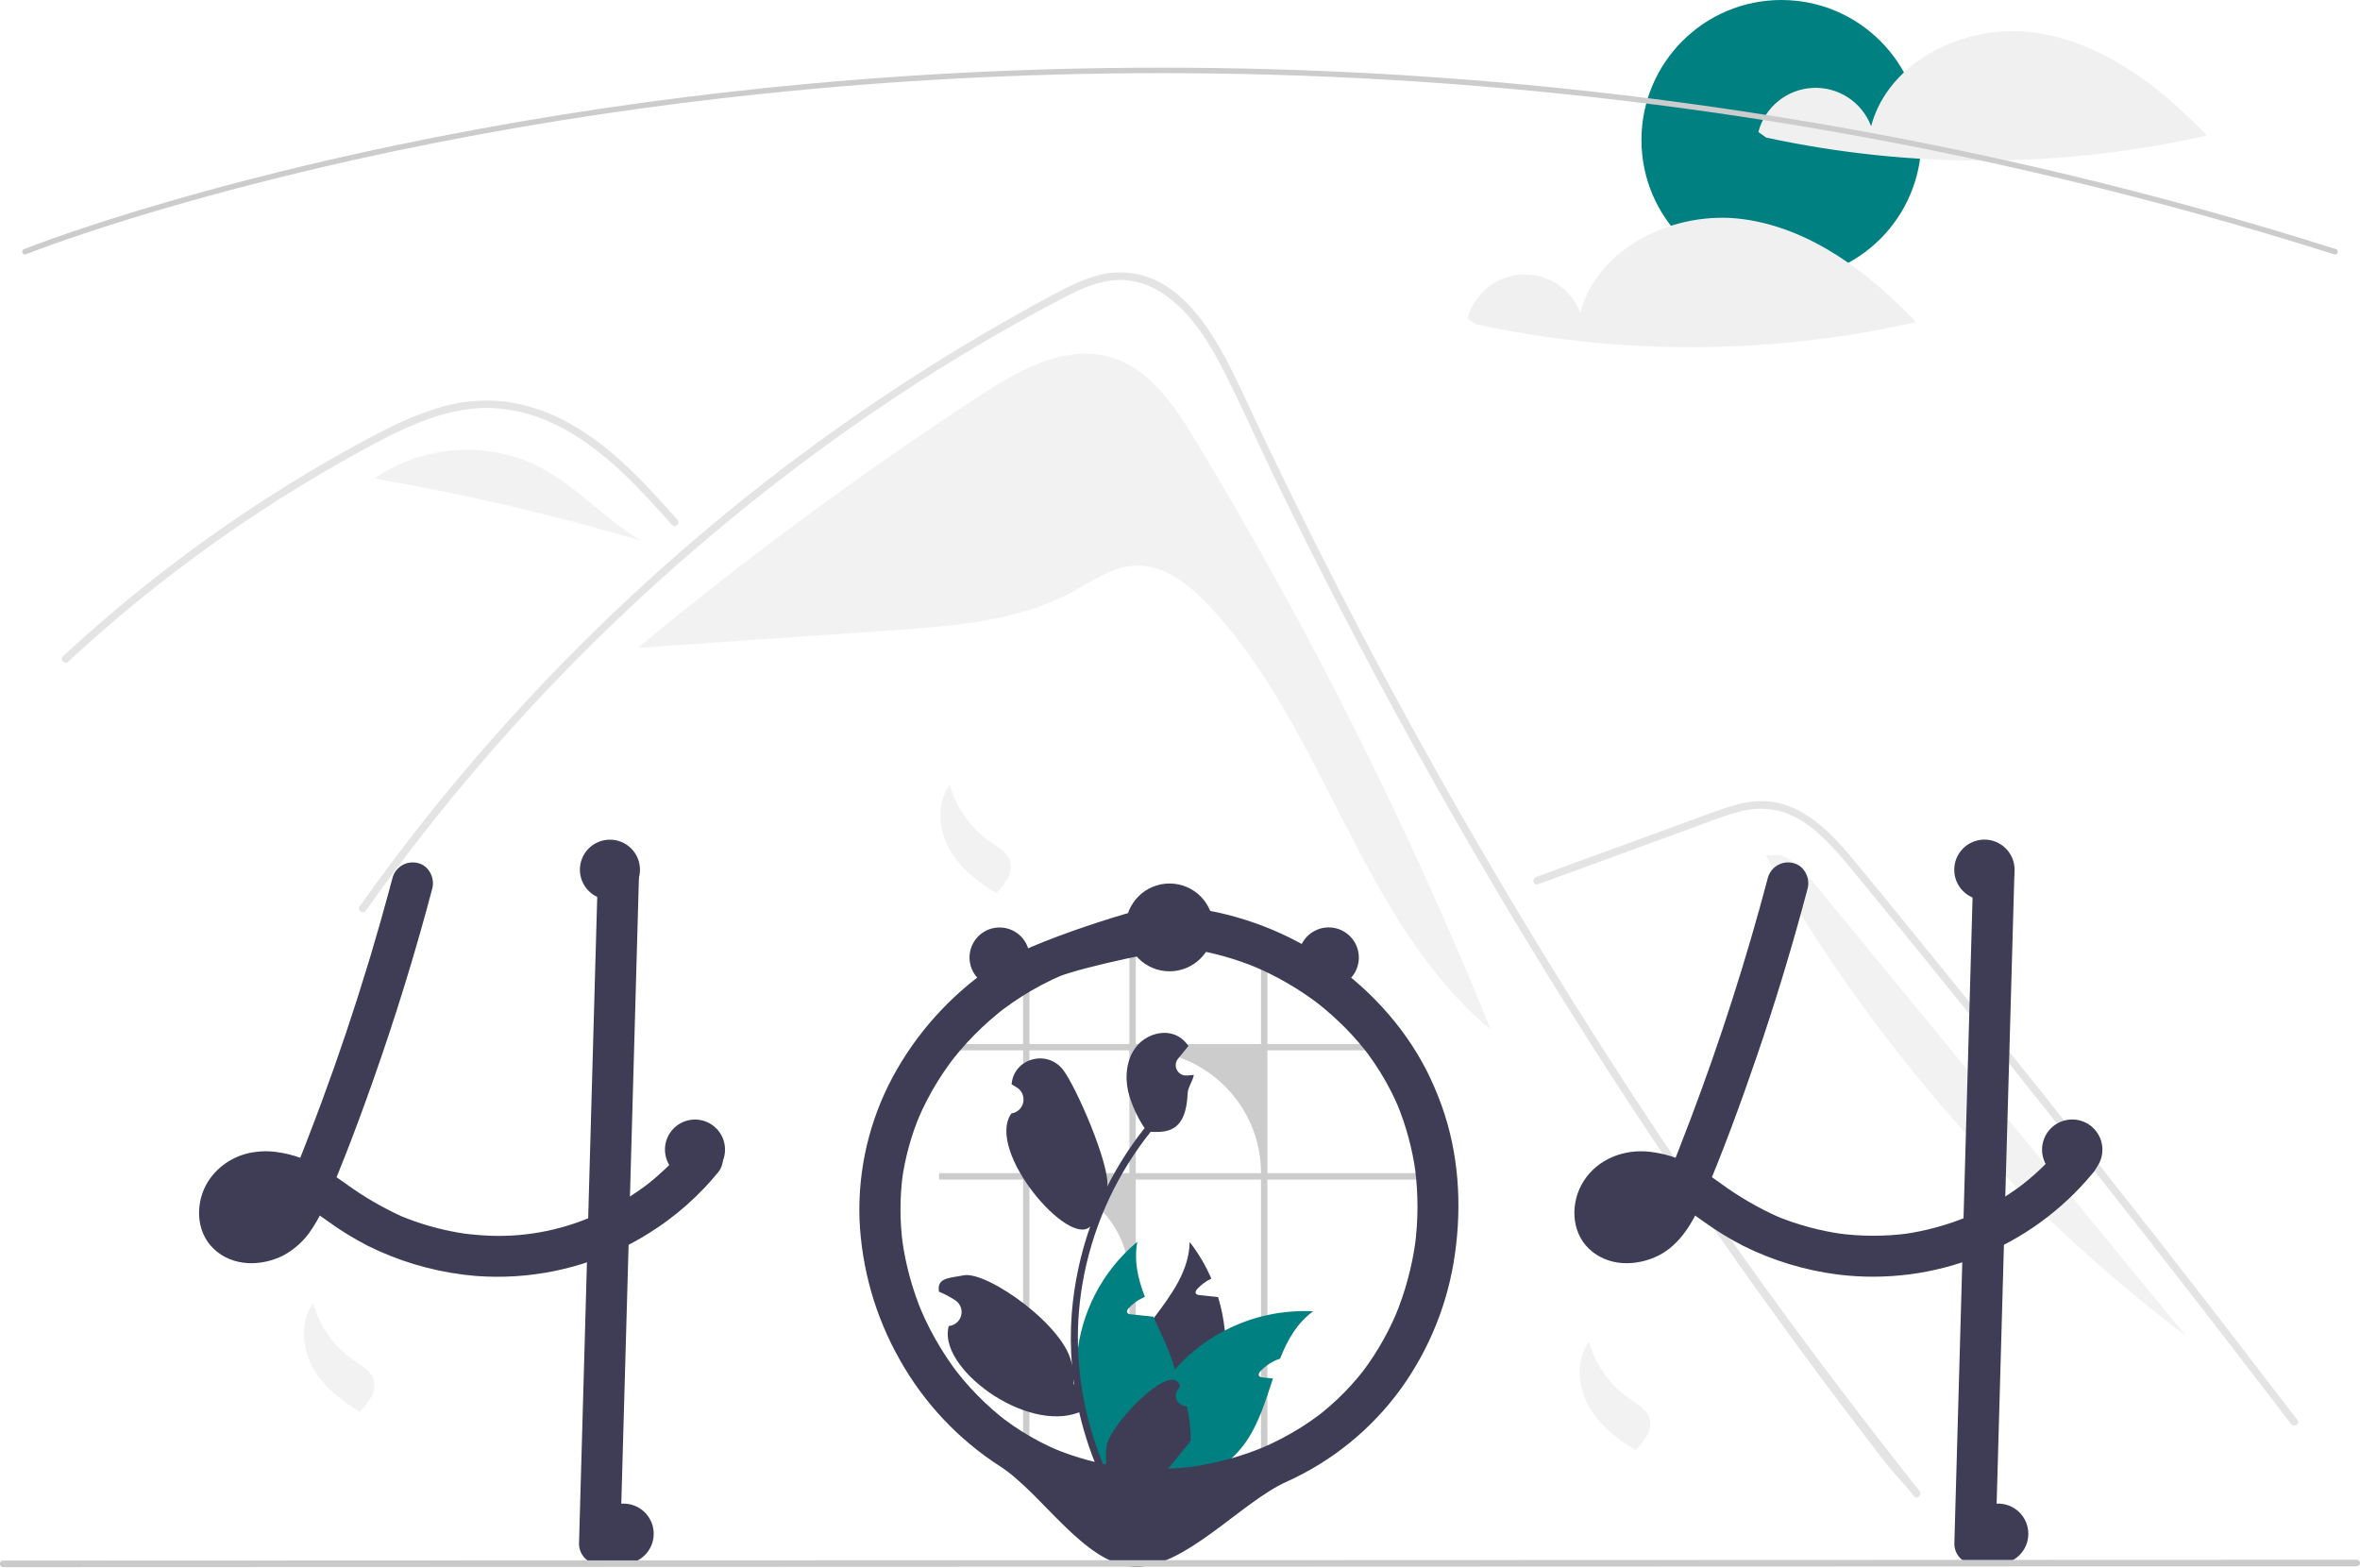
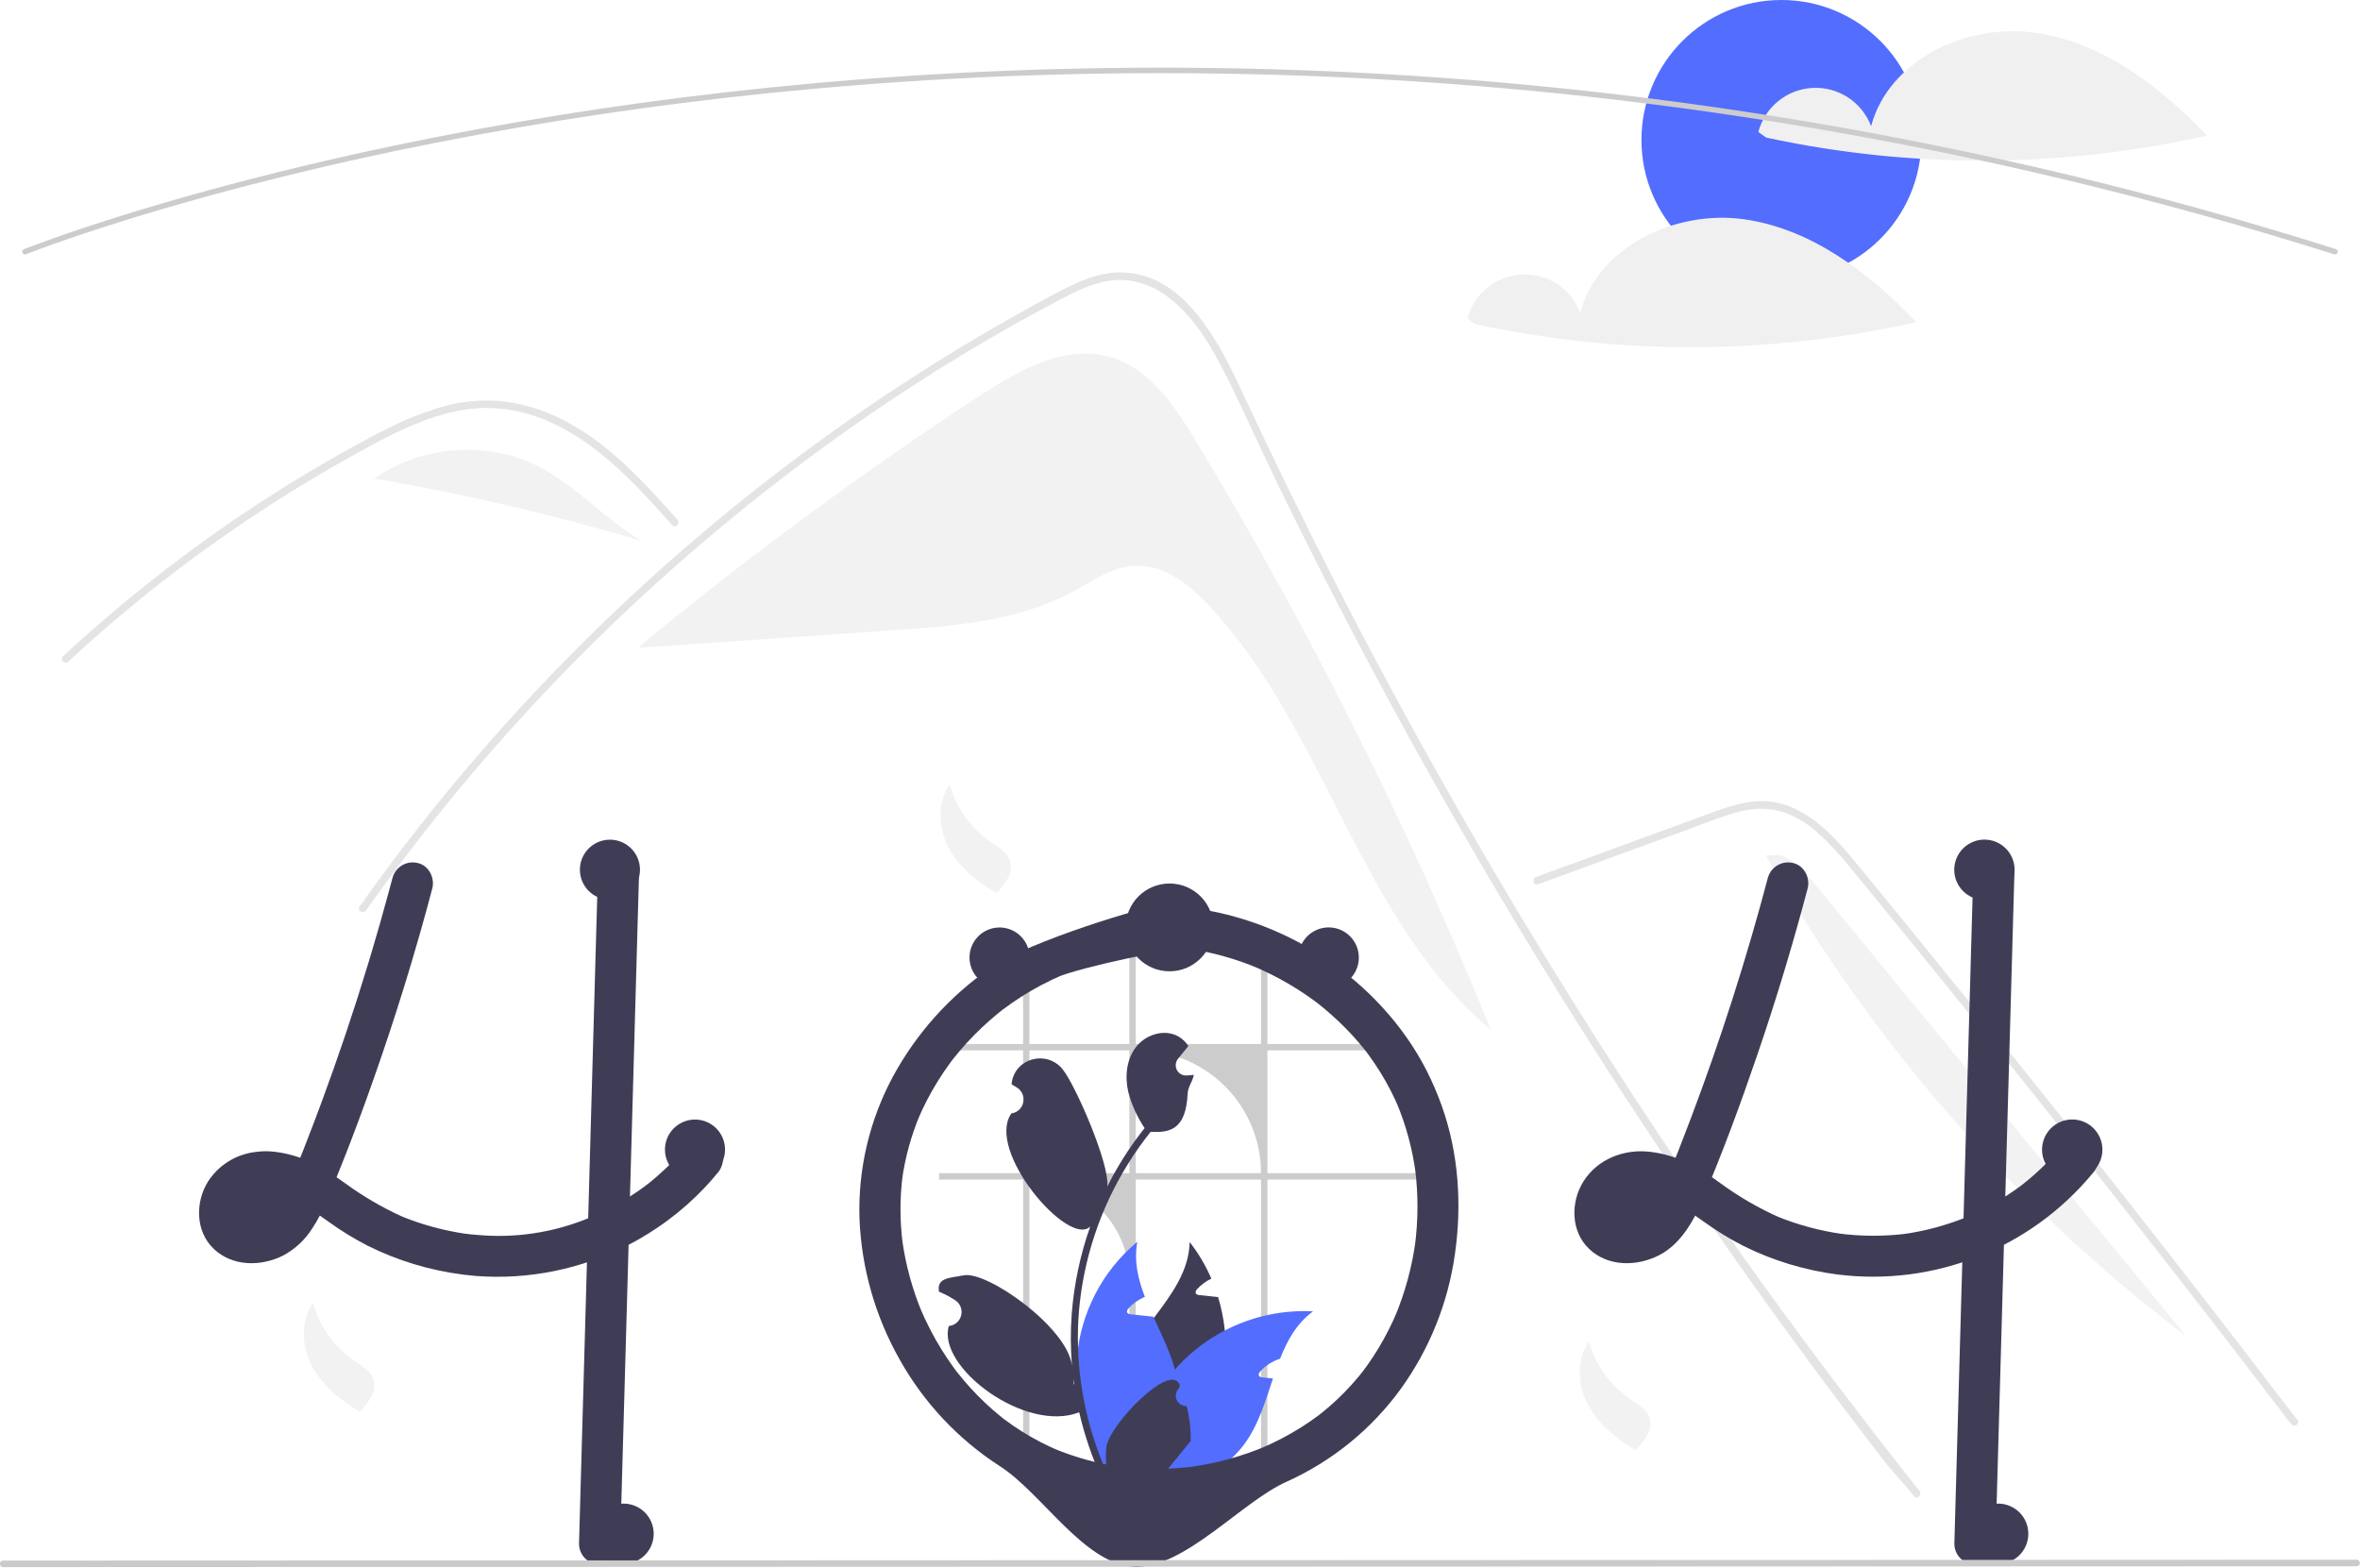
<svg xmlns="http://www.w3.org/2000/svg" data-name="Layer 1" width="860.131" height="571.148" viewBox="0 0 860.131 571.148">
  <path d="M605.67,324.953c-7.669-12.684-16.757-26.228-30.99-30.37-16.482-4.796-33.413,4.732-47.775,14.135a1392.157,1392.157,0,0,0-123.893,91.283l.043.492q46.226-3.188,92.451-6.376c22.265-1.535,45.296-3.283,64.972-13.816,7.467-3.997,14.745-9.336,23.206-9.708,10.512-.462,19.677,6.879,26.88,14.549,42.607,45.371,54.937,114.754,102.738,154.616A1516.995,1516.995,0,0,0,605.67,324.953Z" transform="translate(-169.9343 -164.426)" fill="#f2f2f2" />
  <path d="M867.571,709.781c-4.712-5.95-6.637-7.343-11.285-13.348q-56.764-73.416-106.708-151.792-33.924-53.23-64.483-108.504-14.549-26.278-28.3-52.969-10.67-20.695-20.865-41.638c-1.944-3.988-3.832-7.994-5.711-12.009-4.428-9.442-8.773-18.93-13.439-28.244-5.317-10.616-11.789-21.745-21.553-28.877a29.405,29.405,0,0,0-15.319-5.895c-7.948-.513-15.282,2.769-22.176,6.353-50.439,26.301-97.659,59.276-140.37,96.798A730.778,730.778,0,0,0,303.322,496.247c-1.008,1.439-3.392.064-2.374-1.384q6.009-8.498,12.257-16.813A734.817,734.817,0,0,1,500.805,303.064q18.248-11.826,37.183-22.542c6.362-3.603,12.752-7.16,19.251-10.497,6.371-3.273,13.137-6.215,20.416-6.325,24.77-.385,37.595,27.667,46.405,46.542q4.153,8.911,8.406,17.766,16.075,33.621,33.387,66.628,10.685,20.379,21.837,40.52,34.707,62.718,73.779,122.897c34.506,53.143,68.737,100.089,108.046,149.785C870.596,709.213,868.662,711.175,867.571,709.781Z" transform="translate(-169.9343 -164.426)" fill="#e4e4e4" />
  <path d="M414.916,355.804c-1.439-1.604-2.869-3.209-4.318-4.813-11.422-12.633-23.679-25.118-39.364-32.361a57.11,57.11,0,0,0-23.927-5.546c-8.562.028-16.932,2.273-24.843,5.418-3.74,1.494-7.398,3.19-11.001,4.996-4.116,2.072-8.159,4.281-12.183,6.509q-11.331,6.27-22.368,13.091-21.961,13.572-42.546,29.216-10.671,8.113-20.902,16.758-9.516,8.031-18.646,16.492c-1.302,1.201-3.245-.743-1.944-1.943,1.604-1.494,3.227-2.979,4.85-4.446q6.875-6.215,13.971-12.193,12.939-10.918,26.549-20.993,21.163-15.676,43.783-29.225,11.304-6.765,22.918-12.963c2.338-1.247,4.703-2.466,7.096-3.621a113.116,113.116,0,0,1,16.868-6.866,60.006,60.006,0,0,1,25.476-2.503,66.327,66.327,0,0,1,23.505,8.131c15.401,8.608,27.346,21.919,38.97,34.909C418.033,355.171,416.099,357.124,414.916,355.804Z" transform="translate(-169.9343 -164.426)" fill="#e4e4e4" />
  <path d="M730.477,486.711l36.905-13.498,18.323-6.702c5.968-2.183,11.921-4.667,18.09-6.23a28.539,28.539,0,0,1,16.374.209,37.738,37.738,0,0,1,12.771,7.917,103.64,103.64,0,0,1,10.475,11.186c3.989,4.794,7.92,9.639,11.868,14.467q24.441,29.891,48.563,60.041,24.121,30.15,47.92,60.556,23.857,30.48,47.385,61.216,2.882,3.765,5.76,7.534c1.06,1.388,3.449.02,2.375-1.388Q983.582,650.974,959.549,620.184q-24.092-30.864-48.516-61.466-24.424-30.601-49.179-60.937-6.167-7.558-12.354-15.099c-3.48-4.241-6.92-8.527-10.736-12.474-7.005-7.245-15.758-13.648-26.234-13.822-6.16-.102-12.121,1.852-17.844,3.923-6.17,2.232-12.325,4.506-18.486,6.759l-37.163,13.592-9.291,3.398c-1.649.603-.937,3.262.731,2.652Z" transform="translate(-169.9343 -164.426)" fill="#e4e4e4" />
  <path d="M366.377,334.526c-18.754-9.639-42.771-7.751-60.005,4.291a855.847,855.847,0,0,1,97.371,22.726C390.46,353.759,380.07,341.563,366.377,334.526Z" transform="translate(-169.9343 -164.426)" fill="#f2f2f2" />
  <path d="M306.188,338.784l-3.61,2.935c1.221-1.027,2.491-1.99,3.795-2.901C306.311,338.807,306.249,338.795,306.188,338.784Z" transform="translate(-169.9343 -164.426)" fill="#f2f2f2" />
  <path d="M831.549,486.846c-3.633-4.422-7.56-9.052-12.994-10.848l-5.073.2A575.436,575.436,0,0,0,966.749,651.418Q899.149,569.132,831.549,486.846Z" transform="translate(-169.9343 -164.426)" fill="#f2f2f2" />
  <path d="M516.084,450.367A37.481,37.481,0,0,0,531.015,471.325c2.82,1.92,6.157,3.762,7.122,7.035a8.379,8.379,0,0,1-.874,6.15,24.884,24.884,0,0,1-3.861,5.041l-.137.512c-6.998-4.147-13.656-9.393-17.522-16.551s-4.406-16.539.341-23.145" transform="translate(-169.9343 -164.426)" fill="#f2f2f2" />
  <path d="M749.084,653.367A37.481,37.481,0,0,0,764.015,674.325c2.82,1.92,6.157,3.762,7.122,7.035a8.379,8.379,0,0,1-.874,6.15,24.884,24.884,0,0,1-3.861,5.041l-.137.512c-6.998-4.147-13.656-9.393-17.522-16.551s-4.406-16.539.341-23.145" transform="translate(-169.9343 -164.426)" fill="#f2f2f2" />
  <path d="M284.084,639.367A37.481,37.481,0,0,0,299.015,660.325c2.82,1.92,6.157,3.762,7.122,7.035a8.379,8.379,0,0,1-.874,6.15,24.884,24.884,0,0,1-3.861,5.041l-.137.512c-6.998-4.147-13.656-9.393-17.522-16.551s-4.406-16.539.341-23.145" transform="translate(-169.9343 -164.426)" fill="#f2f2f2" />
-   <circle cx="649.249" cy="51" r="51" fill="#008080" />
+   <circle cx="649.249" cy="51" r="51" fill="#536DFE" />
  <path d="M911.219,176.296c-24.717-3.341-52.935,10.019-59.341,34.124a21.597,21.597,0,0,0-41.094,2.109l2.83,2.027a372.275,372.275,0,0,0,160.659-.726C957.079,195.76,935.935,179.637,911.219,176.296Z" transform="translate(-169.9343 -164.426)" fill="#f0f0f0" />
  <path d="M805.219,244.296c-24.717-3.341-52.935,10.019-59.341,34.124a21.597,21.597,0,0,0-41.094,2.109l2.83,2.027a372.275,372.275,0,0,0,160.659-.726C851.079,263.76,829.935,247.637,805.219,244.296Z" transform="translate(-169.9343 -164.426)" fill="#f0f0f0" />
  <path d="M1020.946,257.154a.982.982,0,0,1-.302-.047C756.237,173.489,523.199,184.424,374.264,208.321c-20.269,3.251-40.591,7.006-60.404,11.161-5.058,1.06-10.306,2.195-15.597,3.378-6.319,1.407-12.554,2.856-18.532,4.306q-3.873.917-7.595,1.849c-3.758.928-7.572,1.895-11.66,2.957-4.568,1.178-9.209,2.413-13.797,3.672a.442.442,0,0,1-.051.015l0.0.001c-5.183,1.415-10.338,2.871-15.323,4.325-2.698.779-5.304,1.548-7.799,2.307-.279.077-.526.151-.776.228l-.536.163c-.311.095-.617.188-.924.275l-.02.006 0.0.001-.812.252c-.968.293-1.912.579-2.841.864-24.545,7.566-38.038,12.949-38.171,13.002a1,1,0,1,1-.744-1.856c.134-.053,13.693-5.463,38.328-13.058.932-.286,1.879-.572,2.85-.866l.754-.234c.026-.01.052-.018.078-.025.305-.087.61-.18.919-.273l.537-.163c.268-.081.531-.161.801-.235,2.479-.754,5.093-1.524,7.798-2.307,4.987-1.455,10.147-2.911,15.334-4.328.016-.006.033-.01.049-.015v-.001c4.604-1.263,9.263-2.503,13.845-3.685,4.094-1.063,7.915-2.032,11.68-2.962q3.738-.93,7.609-1.853c5.985-1.451,12.233-2.902,18.563-4.312,5.299-1.184,10.556-2.322,15.622-3.383,19.843-4.162,40.198-7.923,60.497-11.179C523.096,182.415,756.467,171.463,1021.246,255.201a1.0 1,0,0,1-.301,1.953Z" transform="translate(-169.9343 -164.426)" fill="#ccc" />
  <path d="M432.923,584.266a6.729,6.729,0,0,0-1.7-2.67,6.43,6.43,0,0,0-.92-.71c-2.61-1.74-6.51-2.13-8.99,0a5.81,5.81,0,0,0-.69.71q-1.11,1.365-2.28,2.67c-1.28,1.46-2.59,2.87-3.96,4.24-.39.38-.78.77-1.18,1.15-.23.23-.46.45-.69.67-.88.84-1.78,1.65-2.69,2.45-.48.43-.96.85-1.45,1.26-.73.61-1.46,1.22-2.2,1.81-.07.05-.14.1-.21.16-.02.01-.03.03-.05.04-.01,0-.02,0-.03.02a.179.179,0,0,0-.07.05c-.22.15-.37.25-.48.34.04-.02.08-.05.12-.07-.18.14-.37.28-.55.42-1.75,1.29-3.54,2.53-5.37,3.69a99.21,99.21,0,0,1-14.22,7.55c-.33.13-.67.27-1.01.4a85.97,85.97,0,0,1-40.85,6.02q-2.13-.165-4.26-.45c-1.64-.24-3.27-.53-4.89-.86a97.932,97.932,0,0,1-18.02-5.44,118.652,118.652,0,0,1-20.66-12.12c-1-.71-2.01-1.42-3.02-2.11,1.15-2.82,2.28-5.64,3.38-8.48.55-1.37,1.08-2.74,1.6-4.12,4.09-10.63,7.93-21.36,11.61-32.13q5.58-16.365,10.53-32.92.51-1.68.99-3.36,2.595-8.745,4.98-17.53c.15-.57.31-1.13.45-1.7q.69-2.52,1.35-5.04c1-3.79-1.26-8.32-5.24-9.23a7.634,7.634,0,0,0-9.22,5.24c-.43,1.62-.86,3.23-1.3,4.85q-3.165,11.745-6.66,23.41-.51,1.68-1.02,3.36-7.71,25.41-16.93,50.31-1.11,3.015-2.25,6.01c-.37.98-.74,1.96-1.12,2.94-.73,1.93-1.48,3.86-2.23,5.79-.43,1.13-.87,2.26-1.31,3.38-.29.71-.57,1.42-.85,2.12a41.809,41.809,0,0,0-8.81-2.12l-.48-.06a27.397,27.397,0,0,0-7.01.06,23.914,23.914,0,0,0-17.24,10.66c-4.77,7.51-4.71,18.25,1.98,24.63,6.89,6.57,17.32,6.52,25.43,2.41a28.351,28.351,0,0,0,10.52-9.86,50.569,50.569,0,0,0,2.74-4.65c.21.14.42.28.63.43.8.56,1.6,1.13,2.39,1.69a111.738,111.738,0,0,0,14.51,8.91,108.359,108.359,0,0,0,34.62,10.47c.27.03.53.07.8.1,1.33.17,2.67.3,4.01.41a103.782,103.782,0,0,0,55.58-11.36q2.175-1.125,4.31-2.36,3.315-1.92,6.48-4.08c1.15-.78,2.27-1.57,3.38-2.4a101.042,101.042,0,0,0,13.51-11.95q2.355-2.475,4.51-5.11a8.061,8.061,0,0,0,2.2-5.3A7.564,7.564,0,0,0,432.923,584.266Zm-165.59,23.82c.21-.15.42-.31.62-.47C267.893,607.766,267.603,607.936,267.333,608.086Zm3.21-3.23c-.23.26-.44.52-.67.78a23.366,23.366,0,0,1-2.25,2.2c-.11.1-.23.2-.35.29a.01.01,0,0,0-.01.01,3.804,3.804,0,0,0-.42.22q-.645.39-1.32.72a17.005,17.005,0,0,1-2.71.75,16.799,16.799,0,0,1-2.13.02h-.02a14.823,14.823,0,0,1-1.45-.4c-.24-.12-.47-.26-.7-.4-.09-.08-.17-.16-.22-.21a2.44,2.44,0,0,1-.27-.29.01.01,0,0,0-.01-.01c-.11-.2-.23-.4-.34-.6a.031.031,0,0,1-.01-.02c-.08-.25-.15-.51-.21-.77a12.511,12.511,0,0,1,.01-1.37,13.467,13.467,0,0,1,.54-1.88,11.068,11.068,0,0,1,.69-1.26c.02-.04.12-.2.23-.38.01-.01.01-.01.01-.02.15-.17.3-.35.46-.51.27-.3.56-.56.85-.83a18.022,18.022,0,0,1,1.75-1.01,19.481,19.481,0,0,1,2.93-.79,24.989,24.989,0,0,1,4.41.04,30.301,30.301,0,0,1,4.1,1.01,36.945,36.945,0,0,1-2.77,4.54C270.623,604.746,270.583,604.806,270.543,604.856Zm-11.12-3.29a2.18,2.18,0,0,1-.31.39A1.409,1.409,0,0,1,259.423,601.566Z" transform="translate(-169.9343 -164.426)" fill="#3f3d56" />
  <path d="M402.863,482.136q-.135,4.71-.27,9.42-.285,10.455-.59,20.92-.315,11.775-.66,23.54-.165,6.075-.34,12.15-.465,16.365-.92,32.72c-.03,1.13-.07,2.25-.1,3.38q-.225,8.115-.45,16.23-.255,8.805-.5,17.61-.18,6.6-.37,13.21-1.35,47.895-2.7,95.79a7.648,7.648,0,0,1-7.5,7.5,7.561,7.561,0,0,1-7.5-7.5q.75-26.94,1.52-53.88.675-24.36,1.37-48.72.225-8.025.45-16.06.345-12.09.68-24.18c.03-1.13.07-2.25.1-3.38.02-.99.05-1.97.08-2.96q.66-23.475,1.32-46.96.27-9.24.52-18.49.3-10.545.6-21.08c.09-3.09.17-6.17.26-9.26a7.648,7.648,0,0,1,7.5-7.5A7.561,7.561,0,0,1,402.863,482.136Z" transform="translate(-169.9343 -164.426)" fill="#3f3d56" />
  <path d="M814.291,484.217a893.238,893.238,0,0,1-28.161,87.941c-3.007,7.946-6.083,15.877-9.371,23.712l.756-1.792a54.583,54.583,0,0,1-5.59,10.612q-.229.321-.467.636,1.166-1.49.443-.589c-.254.301-.505.602-.768.895a23.664,23.664,0,0,1-2.249,2.203q-.301.258-.612.504l.938-.729c-.109.257-.873.597-1.111.743a18.254,18.254,0,0,1-2.405,1.219l1.792-.756a19.086,19.086,0,0,1-4.231,1.161l1.994-.268a17.021,17.021,0,0,1-4.298.046l1.994.268a14.002,14.002,0,0,1-3.405-.917l1.792.756a12.012,12.012,0,0,1-1.679-.896c-.271-.177-1.105-.809-.015.025,1.133.866.146.074-.088-.156-.194-.192-.37-.4-.56-.595-.882-.905.996,1.557.397.499a18.182,18.182,0,0,1-.878-1.637l.756,1.792a11.925,11.925,0,0,1-.728-2.651l.268,1.994a13.651,13.651,0,0,1-.003-3.405l-.268,1.994a15.964,15.964,0,0,1,.995-3.68l-.756,1.792a16.729,16.729,0,0,1,1.178-2.298,6.729,6.729,0,0,1,.729-1.071c.049.016-1.269,1.513-.569.757.183-.198.354-.406.539-.602.296-.314.614-.601.926-.898,1.045-.994-1.462.966-.257.179a19.049,19.049,0,0,1,2.749-1.499l-1.792.756a20.311,20.311,0,0,1,4.995-1.34l-1.994.268a25.628,25.628,0,0,1,6.461.076l-1.994-.268a33.211,33.211,0,0,1,7.892,2.22l-1.792-.756c5.39,2.314,10.163,5.749,14.928,9.118a111.95,111.95,0,0,0,14.506,8.906,108.388,108.388,0,0,0,34.622,10.474,103.933,103.933,0,0,0,92.586-36.752,8.078,8.078,0,0,0,2.197-5.303,7.632,7.632,0,0,0-2.197-5.303c-2.752-2.526-7.949-3.239-10.607,0a95.636,95.636,0,0,1-8.107,8.727q-2.017,1.914-4.142,3.71-1.214,1.026-2.461,2.011c-.393.311-1.619,1.138.263-.197-.431.306-.845.64-1.271.955a99.269,99.269,0,0,1-20.332,11.565l1.792-.756a96.836,96.836,0,0,1-24.171,6.622l1.994-.268a97.643,97.643,0,0,1-25.754-.038l1.994.268a99.8,99.8,0,0,1-24.857-6.77l1.792.756a116.025,116.025,0,0,1-21.736-12.591,86.877,86.877,0,0,0-11.113-6.994,42.824,42.824,0,0,0-14.438-4.389c-9.439-1.111-19.057,2.566-24.246,10.72-4.776,7.505-4.714,18.244,1.974,24.625,6.888,6.572,17.318,6.517,25.436,2.406,7.817-3.959,12.513-12.185,15.815-19.942,7.431-17.455,14.01-35.314,20.14-53.263q9.097-26.637,16.499-53.813.917-3.366,1.807-6.739c1.001-3.789-1.261-8.32-5.238-9.226a7.633,7.633,0,0,0-9.226,5.238Z" transform="translate(-169.9343 -164.426)" fill="#3f3d56" />
  <path d="M889.124,482.136l-2.7,95.793-2.685,95.294-1.518,53.884a7.565,7.565,0,0,0,7.5,7.5,7.649,7.649,0,0,0,7.5-7.5l2.7-95.793,2.685-95.294,1.518-53.884a7.565,7.565,0,0,0-7.5-7.5,7.649,7.649,0,0,0-7.5,7.5Z" transform="translate(-169.9343 -164.426)" fill="#3f3d56" />
  <path d="M629.526,700.361h2.329V594.319h54.329v-2.323H631.855V547.252H673.81q-.923-1.173-1.899-2.317H631.855V515.382c-.77-.328-1.547-.645-2.329-.944V544.935h-45.652V507.07c-.782.036-1.553.09-2.329.155v37.71h-36.42V516.684c-.782.346-1.553.711-2.317,1.093V544.935h-30.616v2.317h30.616v44.744h-30.616v2.323h30.616V700.361h2.317V594.319a36.413,36.413,0,0,1,36.42,36.42v69.622h2.329V594.319h45.652Zm-84.401-108.365V547.252h36.42v44.744Zm38.749,0V547.252h.914a44.741,44.741,0,0,1,44.738,44.744Z" transform="translate(-169.9343 -164.426)" opacity="0.2" />
  <path d="M615.303,668.566a63.059,63.059,0,0,1-20.05,33.7c-.74.64-1.48,1.26-2.25,1.87q-2.805.255-5.57.52c-1.53.14-3.04.29-4.54.43l-.27.03-.19-1.64-.76-6.64a37.623,37.623,0,0,1-3.3-32.44c2.64-7.12,7.42-13.41,12.12-19.65,6.49-8.62,12.8-17.14,13.03-27.65a60.544,60.544,0,0,1,7.9,13.33,16.432,16.432,0,0,0-5.12,3.77c-.41.45-.82,1.08-.54,1.62.24.46.84.57,1.36.63,1.25.13,2.51.26,3.76.39,1,.11,2,.21,3,.32a63.99,63.99,0,0,1,2.45,12.18A61.189,61.189,0,0,1,615.303,668.566Z" transform="translate(-169.9343 -164.426)" fill="#3f3d56" />
-   <path d="M648.503,642.356c-5.9,4.29-9.35,10.46-12.03,17.26a16.628,16.628,0,0,0-7.17,4.58c-.41.45-.82,1.08-.54,1.62.24.46.84.57,1.36.63,1.25.13,2.51.26,3.76.39-2.68,8.04-5.14,16.36-9.88,23.15a36.989,36.989,0,0,1-12.03,10.91,38.492,38.492,0,0,1-4.02,1.99q-7.62.585-14.95,1.25-2.805.255-5.57.52c-1.53.14-3.04.29-4.54.43q-.015-.825,0-1.65a63.304,63.304,0,0,1,15.25-39.86c.45-.52.91-1.03,1.38-1.54a61.792,61.792,0,0,1,16.81-12.7A62.654,62.654,0,0,1,648.503,642.356Z" transform="translate(-169.9343 -164.426)" fill="#008080" />
-   <path d="M589.163,699.526l-1.15,3.4-.58,1.73c-1.53.14-3.04.29-4.54.43l-.27.03c-1.66.17-3.31.34-4.96.51-.43-.5-.86-1.01-1.28-1.53a62.03,62.03,0,0,1,8.07-87.11c-1.32,6.91.22,13.53,2.75,20.1-.27.11-.53.22-.78.34a16.432,16.432,0,0,0-5.12,3.77c-.41.45-.82,1.08-.54,1.62.24.46.84.57,1.36.63,1.25.13,2.51.26,3.76.39,1,.11,2,.21,3,.32q.705.075,1.41.15c.07.15.13.29.2.44,2.85,6.18,5.92,12.39,7.65,18.83a43.666,43.666,0,0,1,1.02,4.91A37.604,37.604,0,0,1,589.163,699.526Z" transform="translate(-169.9343 -164.426)" fill="#008080" />
+   <path d="M648.503,642.356c-5.9,4.29-9.35,10.46-12.03,17.26a16.628,16.628,0,0,0-7.17,4.58c-.41.45-.82,1.08-.54,1.62.24.46.84.57,1.36.63,1.25.13,2.51.26,3.76.39-2.68,8.04-5.14,16.36-9.88,23.15a36.989,36.989,0,0,1-12.03,10.91,38.492,38.492,0,0,1-4.02,1.99q-7.62.585-14.95,1.25-2.805.255-5.57.52c-1.53.14-3.04.29-4.54.43q-.015-.825,0-1.65a63.304,63.304,0,0,1,15.25-39.86c.45-.52.91-1.03,1.38-1.54a61.792,61.792,0,0,1,16.81-12.7A62.654,62.654,0,0,1,648.503,642.356Z" transform="translate(-169.9343 -164.426)" fill="#536DFE" />
+   <path d="M589.163,699.526l-1.15,3.4-.58,1.73c-1.53.14-3.04.29-4.54.43l-.27.03c-1.66.17-3.31.34-4.96.51-.43-.5-.86-1.01-1.28-1.53a62.03,62.03,0,0,1,8.07-87.11c-1.32,6.91.22,13.53,2.75,20.1-.27.11-.53.22-.78.34a16.432,16.432,0,0,0-5.12,3.77c-.41.45-.82,1.08-.54,1.62.24.46.84.57,1.36.63,1.25.13,2.51.26,3.76.39,1,.11,2,.21,3,.32q.705.075,1.41.15c.07.15.13.29.2.44,2.85,6.18,5.92,12.39,7.65,18.83a43.666,43.666,0,0,1,1.02,4.91A37.604,37.604,0,0,1,589.163,699.526Z" transform="translate(-169.9343 -164.426)" fill="#536DFE" />
  <path d="M689.821,554.487c-8.609-16.792-21.946-30.921-37.632-41.304a114.237,114.237,0,0,0-52.563-18.38q-3.69-.335-7.399-.393c-2.921-.044-46.866,12.632-61.587,22.982a114.295,114.295,0,0,0-35.333,39.527,102.5,102.5,0,0,0-12.126,51.633,113.564,113.564,0,0,0,14.703,51.476,110.475,110.475,0,0,0,36.444,38.746C549.667,708.561,565.074,734.51,583.183,735.426c18.246.923,39.054-23.555,55.695-30.987a104.425,104.425,0,0,0,41.726-34.005,110.25,110.25,0,0,0,19.599-48.948c2.574-18.083,1.374-36.733-4.801-54.016a111.86,111.86,0,0,0-5.58-12.983c-1.78-3.505-6.996-4.796-10.261-2.691a7.68,7.68,0,0,0-2.691,10.261q1.568,3.088,2.915,6.278l-.756-1.792a101.151,101.151,0,0,1,6.876,25.538l-.268-1.994a109.229,109.229,0,0,1-.066,28.683l.268-1.994a109.734,109.734,0,0,1-7.555,27.674l.756-1.792a104.212,104.212,0,0,1-6.672,13.098q-1.923,3.186-4.081,6.222c-.632.888-1.283,1.761-1.939,2.631-.856,1.136,1.167-1.483.282-.369-.151.19-.3.38-.452.569q-.681.852-1.382,1.688a93.613,93.613,0,0,1-10.176,10.384q-1.366,1.192-2.778,2.331c-.469.378-.932.773-1.421,1.125.019-.013,1.58-1.199.656-.511-.29.216-.579.436-.87.652q-2.91,2.156-5.974,4.092a103.485,103.485,0,0,1-14.756,7.713l1.792-.756a109.215,109.215,0,0,1-27.597,7.552l1.994-.268a108.154,108.154,0,0,1-28.589.051l1.994.268a99.835,99.835,0,0,1-25.095-6.784l1.792.756a93.643,93.643,0,0,1-13.416-6.991q-3.174-2-6.184-4.247c-.286-.214-.57-.43-.855-.645-.915-.691.658.51.67.518a19.169,19.169,0,0,1-1.535-1.225q-1.454-1.184-2.861-2.422a101.989,101.989,0,0,1-10.493-10.709q-1.213-1.434-2.374-2.911c-.335-.426-.947-1.29.404.529-.178-.239-.362-.474-.542-.712q-.647-.858-1.276-1.728-2.203-3.048-4.188-6.246a109.29,109.29,0,0,1-7.805-15.108l.756,1.792a106.588,106.588,0,0,1-7.34-26.837l.268,1.994a97.866,97.866,0,0,1-.048-25.636l-.268,1.994A94.673,94.673,0,0,1,505.276,570.55l-.756,1.792a101.557,101.557,0,0,1,7.195-13.856q2.066-3.323,4.378-6.485.525-.718,1.062-1.428c.324-.428,1.215-1.493-.305.388.149-.184.293-.374.439-.56q1.269-1.608,2.6-3.165A107.402,107.402,0,0,1,530.772,536.215q1.474-1.292,2.995-2.529.691-.562,1.391-1.113c.187-.147.376-.291.562-.439-1.997,1.59-.555.433-.102.093q3.134-2.348,6.435-4.461a103.644,103.644,0,0,1,15.387-8.108l-1.792.756c7.76-3.258,42.141-10.949,48.394-10.11l-1.994-.268A106.225,106.225,0,0,1,628.768,517.419l-1.792-.756a110.313,110.313,0,0,1,12.6,6.329q3.043,1.784,5.967,3.763,1.384.937,2.738,1.915.677.489,1.346.989c.248.185.494.373.741.558,1.039.779-1.431-1.128-.342-.267a110.843,110.843,0,0,1,10.368,9.253q2.401,2.445,4.637,5.045,1.147,1.334,2.246,2.708c.364.455,1.605,2.101.084.085.372.493.747.982,1.114,1.479a97.977,97.977,0,0,1,8.392,13.538c1.793,3.498,6.987,4.802,10.261,2.691A7.677,7.677,0,0,0,689.821,554.487Z" transform="translate(-169.9343 -164.426)" fill="#3f3d56" />
  <path d="M602.431,676.882a3.78,3.78,0,0,1-2.739-6.551c.095-.379.164-.651.259-1.03q-.051-.124-.103-.247c-3.48-8.298-25.685,14.833-26.645,22.632a30.029,30.029,0,0,0,.527,10.328A120.392,120.392,0,0,1,562.778,652.01a116.202,116.202,0,0,1,.721-12.963q.597-5.293,1.657-10.511a121.787,121.787,0,0,1,24.151-51.616c6.874.384,12.898-.663,13.48-13.985.103-2.37,1.861-4.422,2.248-6.756-.656.086-1.323.14-1.979.183-.204.011-.42.021-.624.032l-.077.003a3.745,3.745,0,0,1-3.076-6.101q.425-.523.851-1.046c.43-.538.871-1.065,1.302-1.603a1.865,1.865,0,0,0,.14-.161c.495-.613.99-1.216,1.485-1.829a10.829,10.829,0,0,0-3.55-3.432c-4.959-2.905-11.801-.893-15.384,3.593-3.593,4.486-4.271,10.779-3.023,16.384a43.398,43.398,0,0,0,6.003,13.383c-.269.344-.549.678-.818,1.022a122.574,122.574,0,0,0-12.794,20.268c1.016-7.939-11.412-36.608-16.218-42.681-5.773-7.294-17.611-4.111-18.628,5.136q-.015.134-.029.268,1.071.604,2.096,1.282a5.127,5.127,0,0,1-2.067,9.33l-.105.016c-9.556,13.644,21.077,49.155,28.745,41.181a125.11,125.11,0,0,0-6.734,31.693,118.664,118.664,0,0,0,.086,19.16l-.032-.226C558.902,648.154,529.674,627.514,521.139,629.233c-4.917.99-9.76.765-9.013,5.725q.018.119.036.237a34.442,34.442,0,0,1,3.862,1.861q1.071.604,2.096,1.282a5.127,5.127,0,0,1-2.067,9.33l-.105.016c-.075.011-.14.022-.215.032-4.35,14.966,27.907,39.12,47.518,31.435h.011a125.075,125.075,0,0,0,8.402,24.528H601.679c.108-.334.204-.678.301-1.011a34.102,34.102,0,0,1-8.305-.495c2.227-2.733,4.454-5.487,6.681-8.219a1.861,1.861,0,0,0,.14-.161c1.13-1.398,2.27-2.786,3.399-4.185l.001-.002a49.952,49.952,0,0,0-1.464-12.725Zm-34.371-67.613.016-.021-.016.043Zm-6.648,59.932-.258-.581c.011-.42.011-.839,0-1.269,0-.118-.021-.237-.021-.355.097.742.183,1.485.29,2.227Z" transform="translate(-169.9343 -164.426)" fill="#3f3d56" />
  <circle cx="95.249" cy="439" r="11" fill="#3f3d56" />
  <circle cx="227.249" cy="559" r="11" fill="#3f3d56" />
  <circle cx="728.249" cy="559" r="11" fill="#3f3d56" />
  <circle cx="755.249" cy="419" r="11" fill="#3f3d56" />
  <circle cx="723.249" cy="317" r="11" fill="#3f3d56" />
  <path d="M434.183,583.426a10.949,10.949,0,1,1-.21-2.16A10.992,10.992,0,0,1,434.183,583.426Z" transform="translate(-169.9343 -164.426)" fill="#3f3d56" />
  <circle cx="484.249" cy="349" r="11" fill="#3f3d56" />
  <path d="M545.183,513.426a10.949,10.949,0,1,1-.21-2.16A10.992,10.992,0,0,1,545.183,513.426Z" transform="translate(-169.9343 -164.426)" fill="#3f3d56" />
  <path d="M403.183,481.426a10.949,10.949,0,1,1-.21-2.16A10.992,10.992,0,0,1,403.183,481.426Z" transform="translate(-169.9343 -164.426)" fill="#3f3d56" />
  <circle cx="599.249" cy="443" r="11" fill="#3f3d56" />
  <circle cx="426.249" cy="338" r="16" fill="#3f3d56" />
  <path d="M1028.875,735.267l-857.75.307a1.191,1.191,0,1,1,0-2.381l857.75-.307a1.191,1.191,0,0,1,0,2.381Z" transform="translate(-169.9343 -164.426)" fill="#cacaca" />
</svg>
